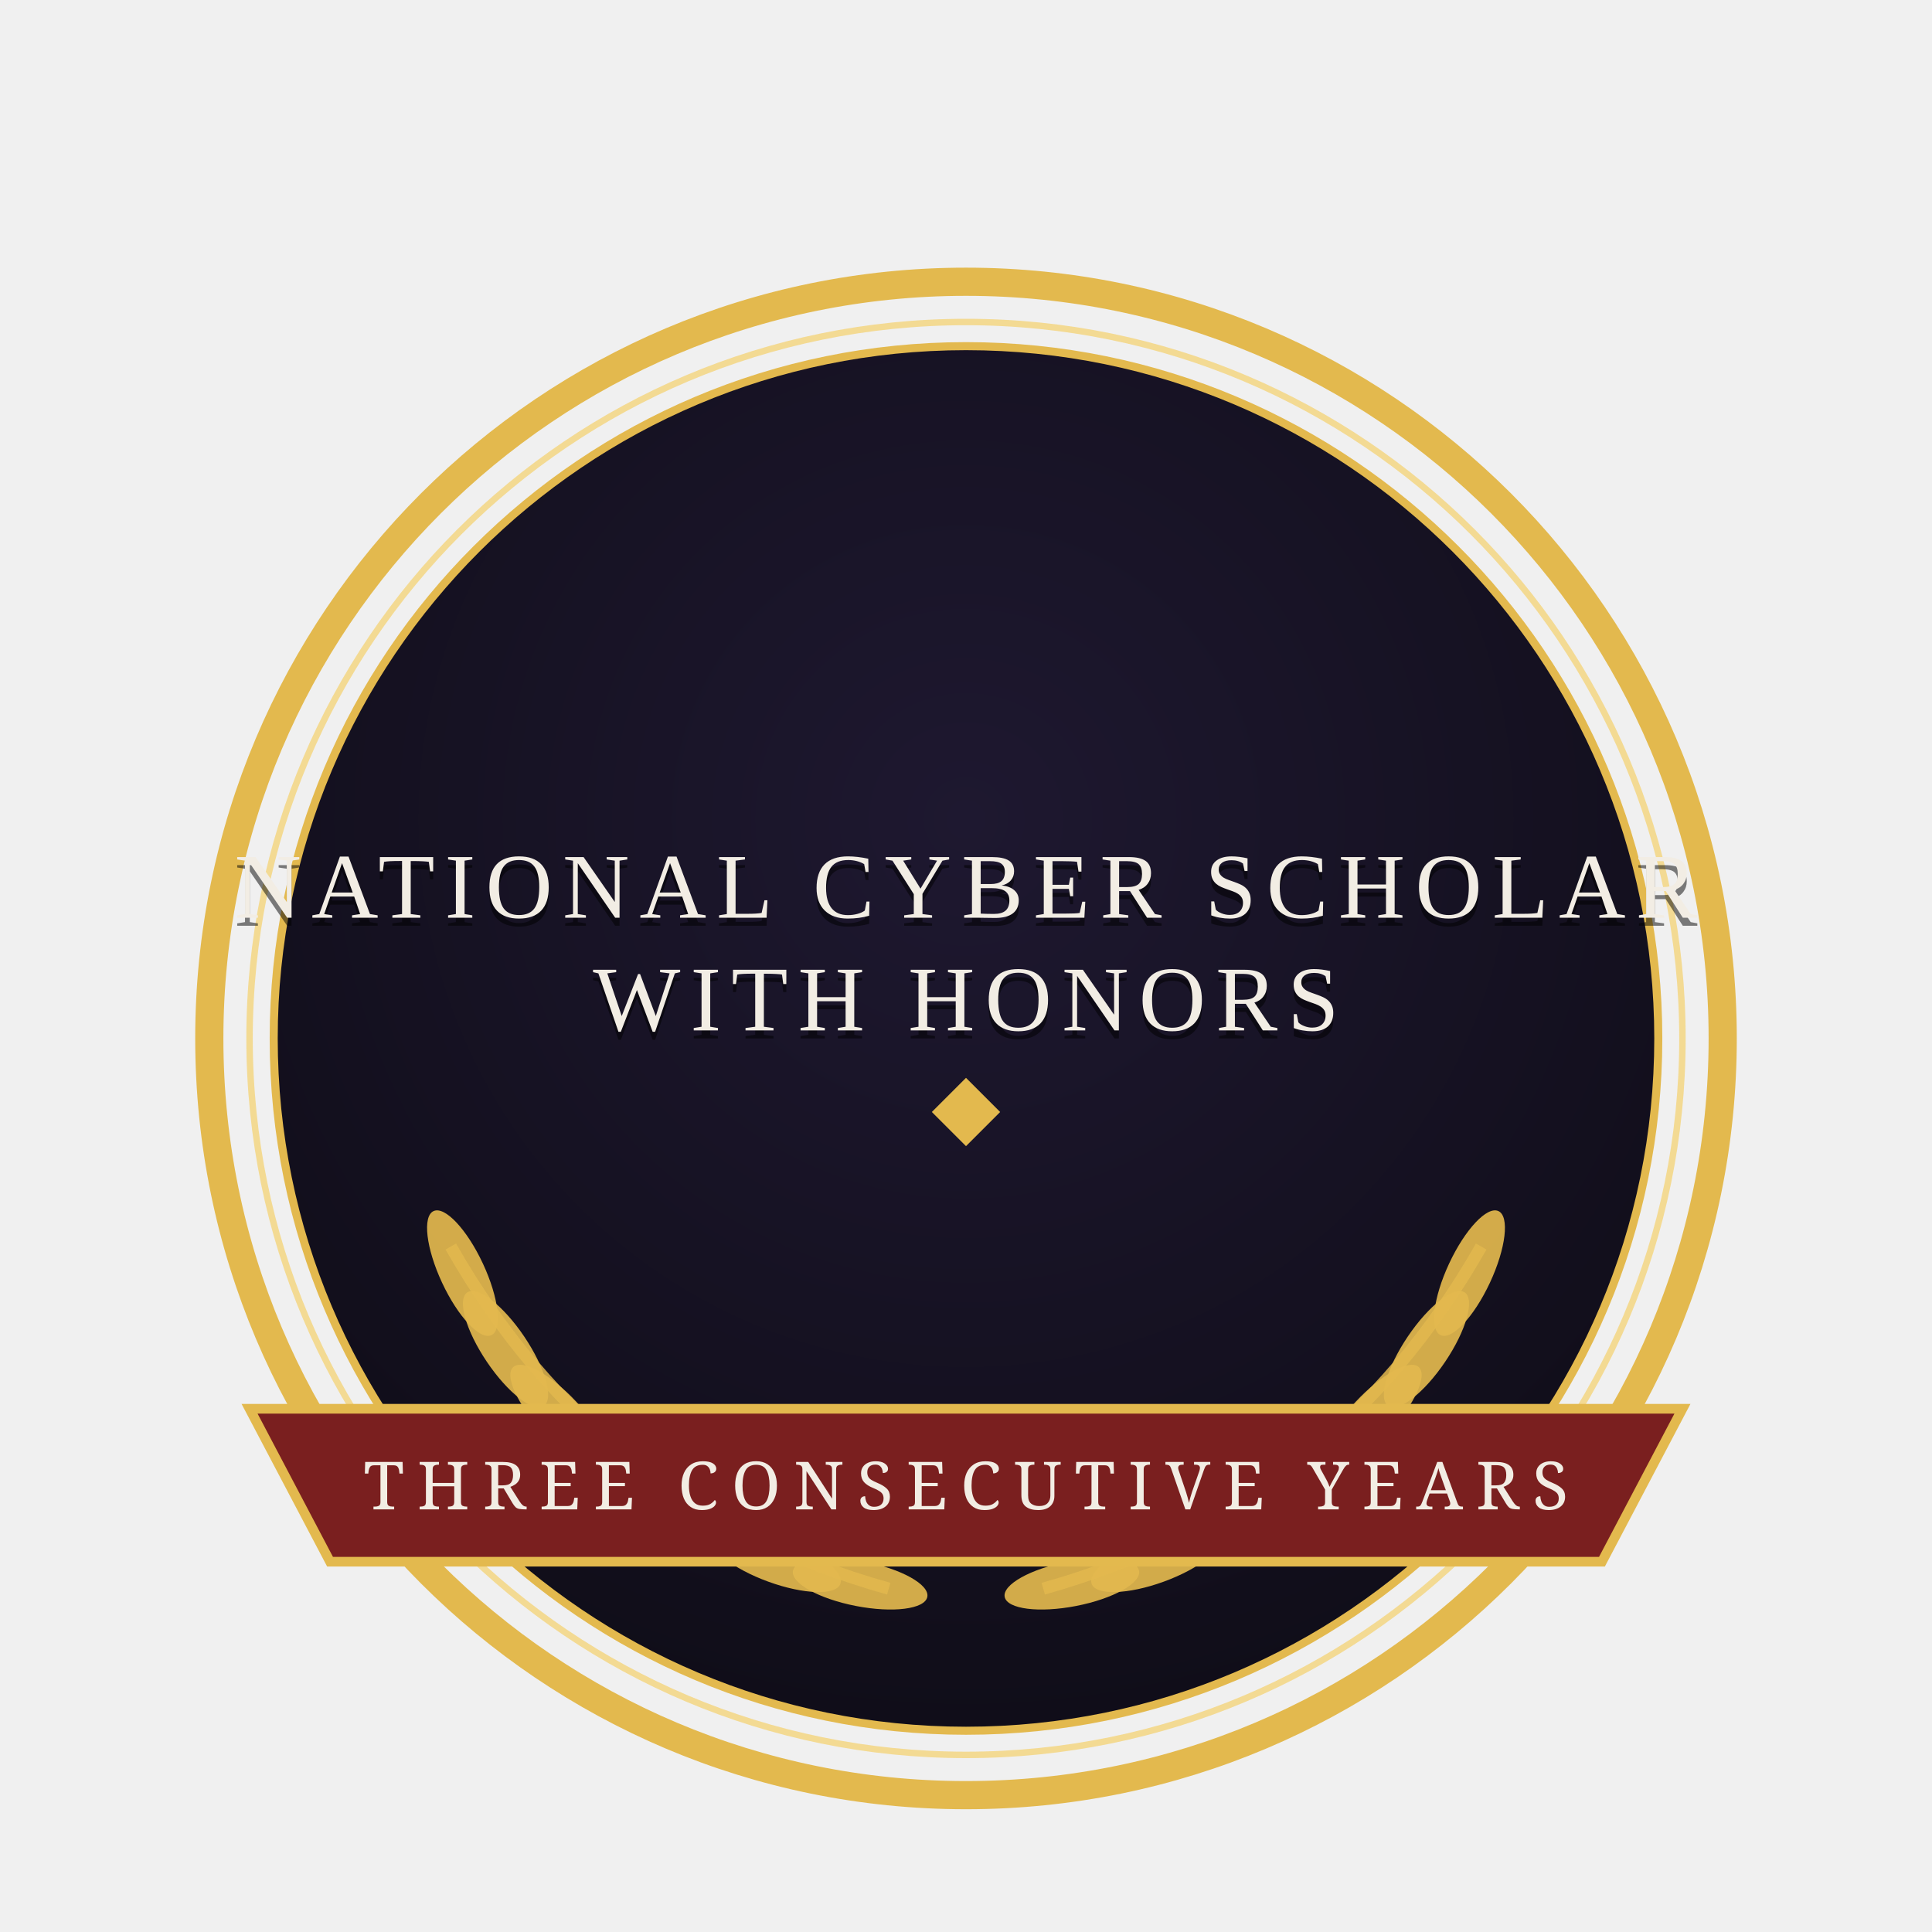
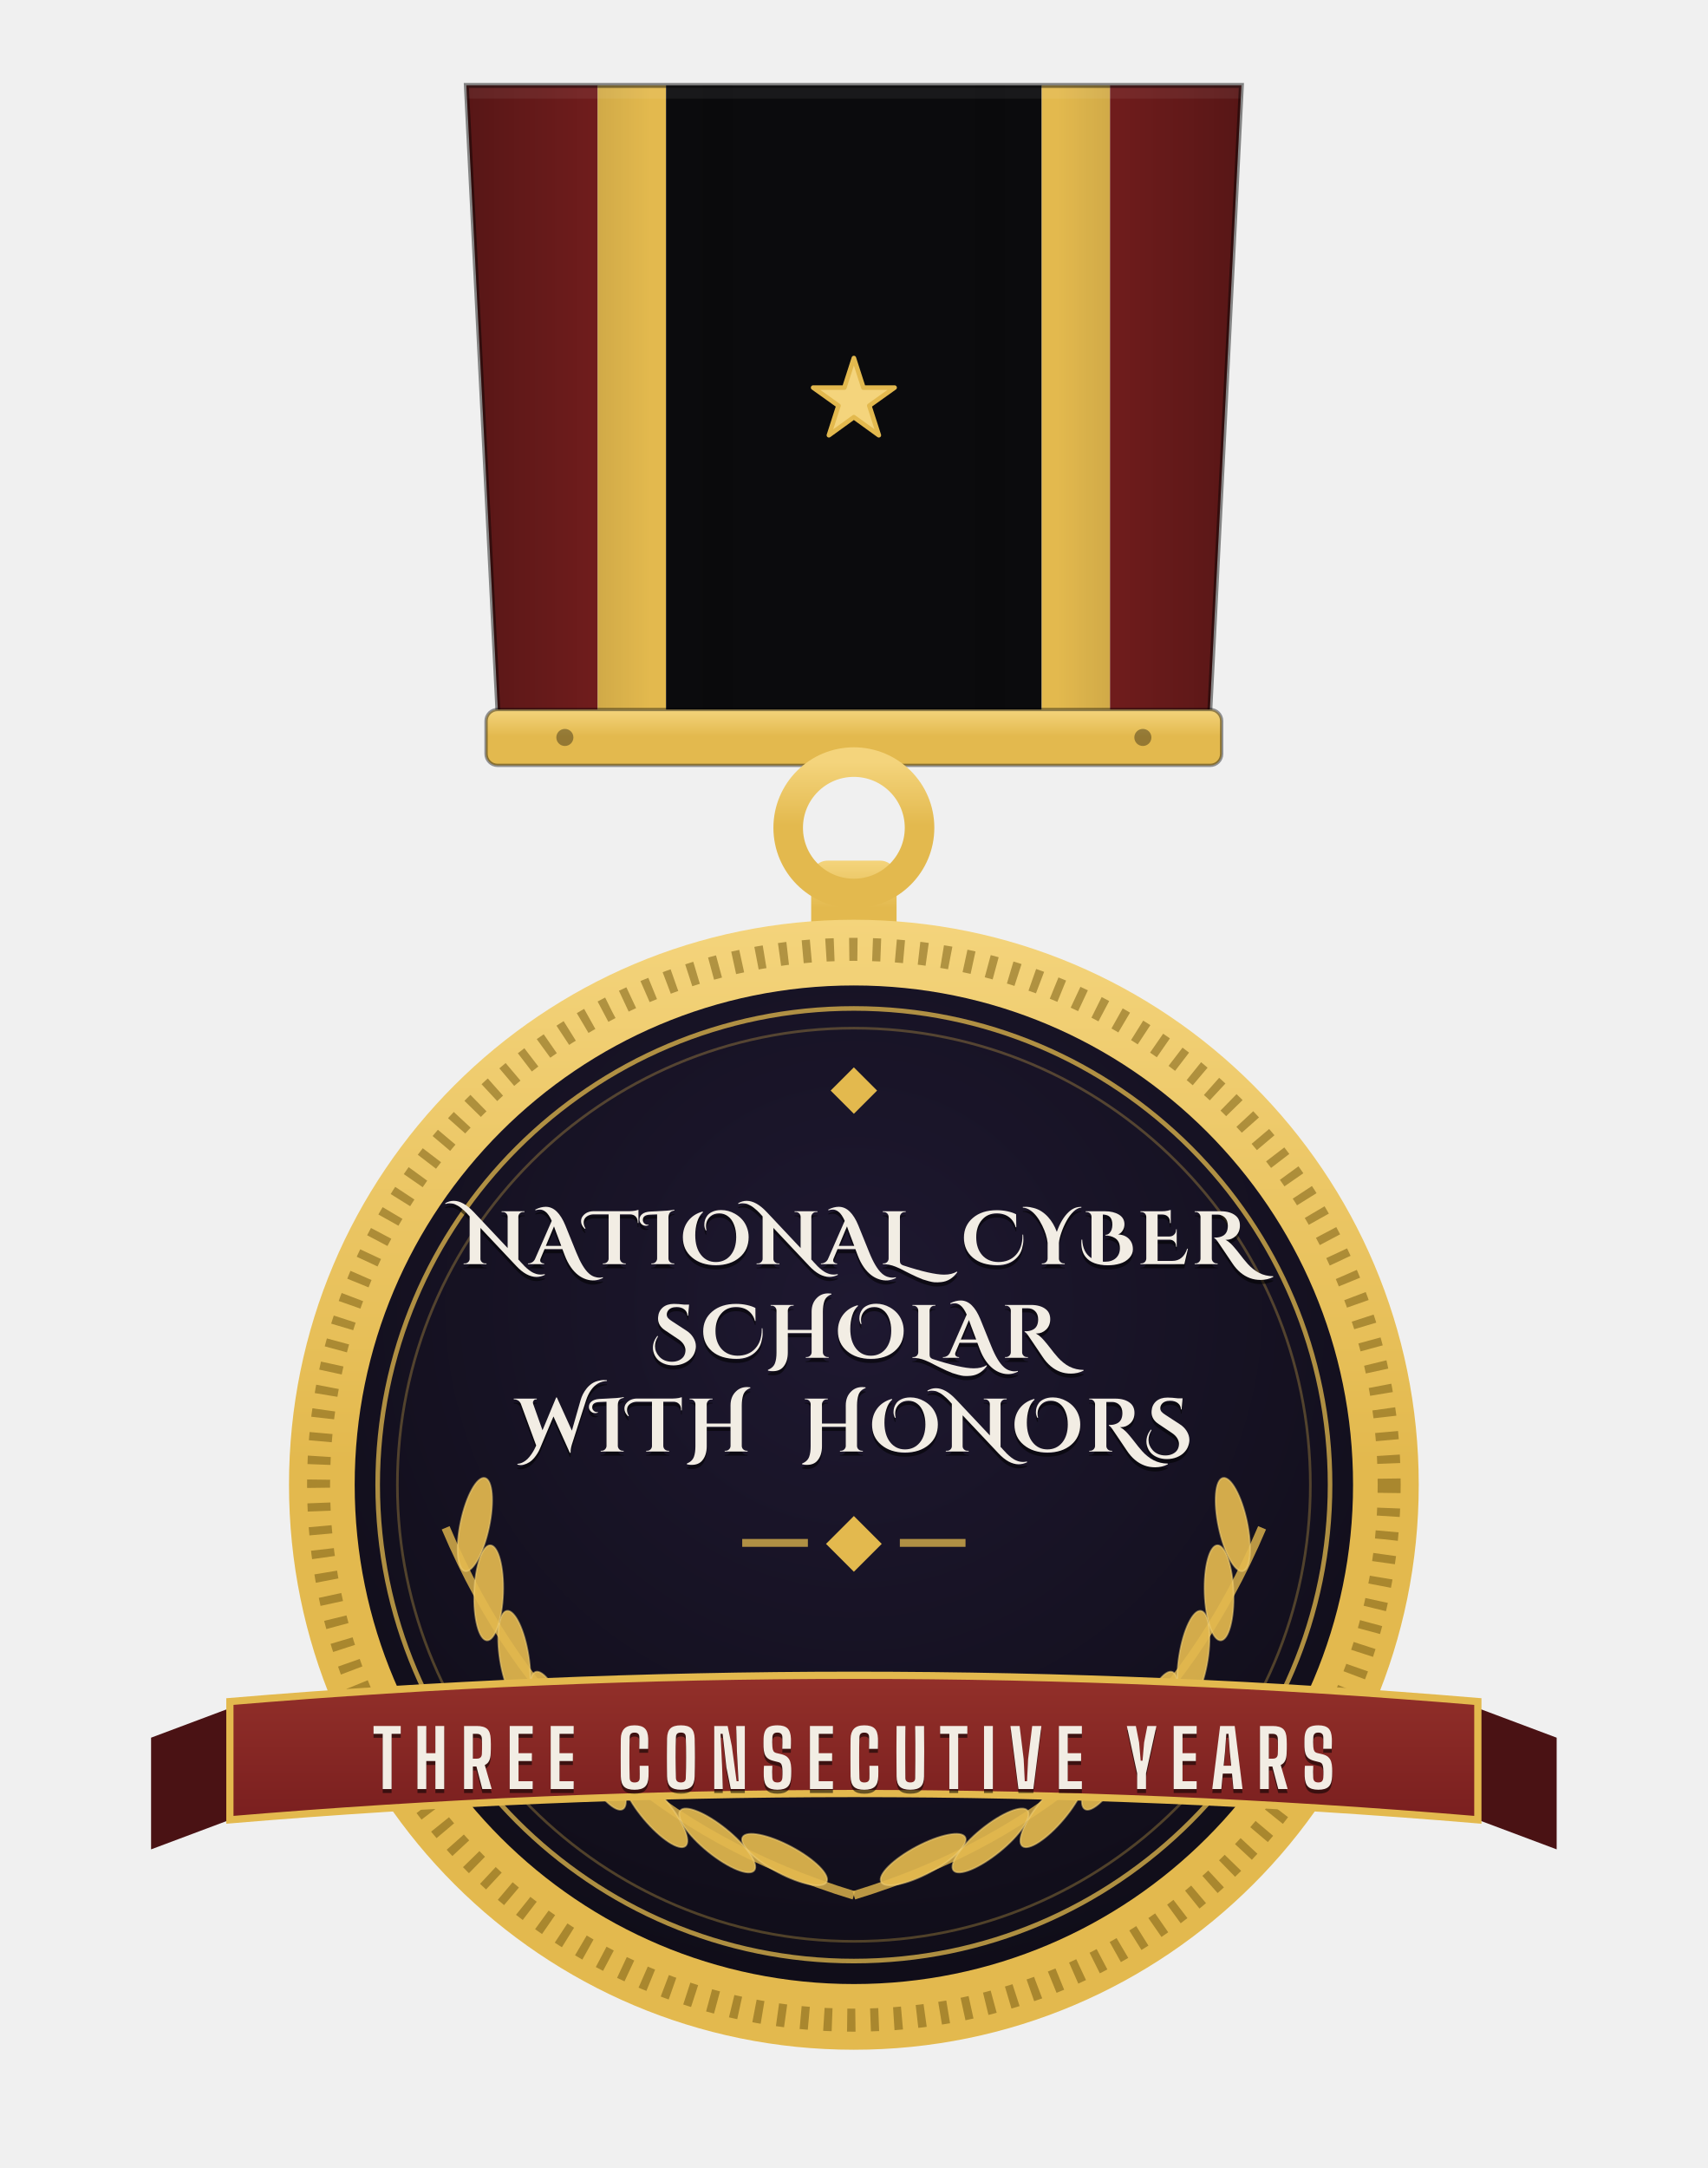
- <svg xmlns="http://www.w3.org/2000/svg" viewBox="0 0 480 480" role="img" aria-label="National Cyber Scholar with Honors">
+ <svg xmlns="http://www.w3.org/2000/svg" xmlns:xlink="http://www.w3.org/1999/xlink" width="520" height="660" viewBox="0 0 520 660" role="img" aria-label="National Cyber Scholar with Honors, Three Consecutive Years">
  <defs>
-     <radialGradient id="en" cx="50%" cy="34%" r="80%">
+     <radialGradient id="nightsalvo-cyber-scholar-en" cx="50%" cy="32%" r="82%">
      <stop offset="0%" stop-color="#1E1830" />
      <stop offset="100%" stop-color="#0D0B14" />
    </radialGradient>
+     <linearGradient id="nightsalvo-cyber-scholar-gold" x1="0" y1="0" x2="0" y2="1">
+       <stop offset="0%" stop-color="#F4D47C" />
+       <stop offset="48%" stop-color="#E3B94E" />
+       <stop offset="100%" stop-color="#E3B94E" />
+     </linearGradient>
+     <linearGradient id="nightsalvo-cyber-scholar-shade" x1="0" y1="0" x2="1" y2="0">
+       <stop offset="0%" stop-color="#000" stop-opacity="0.34" />
+       <stop offset="26%" stop-color="#000" stop-opacity="0" />
+       <stop offset="74%" stop-color="#000" stop-opacity="0" />
+       <stop offset="100%" stop-color="#000" stop-opacity="0.34" />
+     </linearGradient>
+     <linearGradient id="nightsalvo-cyber-scholar-band" x1="0" y1="0" x2="0" y2="1">
+       <stop offset="0%" stop-color="#93302A" />
+       <stop offset="100%" stop-color="#7A1F1F" />
+     </linearGradient>
+     <clipPath id="nightsalvo-cyber-scholar-drape">
+       <polygon points="142,26 378,26 368,224 152,224" />
+     </clipPath>
+     <path id="gn65" d="M966 -183Q857 -238 745 -201Q626 -163 540 -39Q494 27 461 114L429 199H193L140 73Q135 60 135 52Q135 44 138 34Q142 25 154 18Q165 10 179 10H187V0H-27V10H-18Q5 10 28 24Q50 37 65 64L288 573Q249 661 205 694Q168 722 134 722Q101 722 72 712L70 722Q142 759 208 759Q290 759 355 695Q419 632 468 513L613 155Q695 -48 781 -124Q816 -155 853 -167Q890 -179 916 -179Q941 -179 965 -173ZM210 242H414L344 427Q339 441 330 466Q321 490 318 500Z" />
+     <path id="gn66" d="M566 528Q566 481 542 444Q519 407 482 393Q598 387 651 302Q678 259 678 196Q678 133 630 81Q581 29 506 7Q431 -15 348 -15Q141 -15 52 95Q-5 165 -5 284Q-5 304 -3 324L7 325Q14 153 130 79V628Q129 665 97 682Q83 690 66 690H53V700H307Q418 700 492 656Q566 611 566 528ZM308 32Q401 32 454 81Q506 130 506 210Q506 260 488 294Q469 329 439 346Q384 379 314 379V388Q346 388 368 411Q406 451 406 520Q406 589 376 622Q345 655 280 657V33Q294 32 308 32Z" />
+     <path id="gn67" d="M808 391Q811 361 811 316Q811 270 793 204Q775 139 728 89Q632 -14 464 -14Q260 -14 142 86Q24 187 24 350Q24 512 144 613Q263 714 459 714Q534 714 602 699Q670 684 715 660L717 488H709Q692 552 652 595Q580 672 458 672Q336 672 262 585Q187 498 187 354Q187 211 264 121Q342 31 478 28Q625 28 712 122Q799 216 799 377Q799 384 799 391Z" />
+     <path id="gn69" d="M55 10Q81 10 100 28Q118 47 119 73V630Q116 665 86 682Q71 690 55 690H42V700H323Q367 700 400 707Q433 714 443 718V543H432V555Q433 600 406 628Q380 655 335 657H269V366H428Q465 367 489 392Q513 416 513 452V461H522V230H513V238Q513 275 489 299Q465 323 429 324H269V43H464Q537 43 586 85Q636 127 660 204H670L623 0H42V10Z" />
+     <path id="gn72" d="M523 10Q549 10 568 28Q587 46 588 72V327H273V70Q273 -50 212 -121Q164 -177 74 -177Q45 -177 11 -170L9 -160Q83 -129 104 -68Q123 -16 123 70V628Q122 654 104 672Q85 690 59 690H46V700H350V690H337Q301 690 283 660Q274 646 273 628V370H588V610Q588 727 661 796Q719 853 807 853Q827 853 849 850L851 840Q778 814 756 748Q738 694 737 610V73Q738 37 769 19Q784 10 802 10H814V0H511V10Z" />
+     <path id="gn73" d="M404 10H417V0H113V10H126Q152 10 170 28Q189 47 190 73V659L95 655Q1 651 1 585Q1 558 20 540Q38 521 71 521Q74 521 77 521V515Q57 508 43 508Q-2 508 -26 540Q-43 562 -43 590Q-43 634 -8 662Q26 691 98 696Q111 697 182 700Q344 706 417 720L419 710Q376 703 358 681Q341 659 340 616V73Q341 47 360 28Q378 10 404 10Z" />
+     <path id="gn76" d="M854 -139Q958 -139 1022 -98L1029 -106Q943 -225 815 -238Q788 -241 768 -241Q749 -241 724 -240Q698 -238 652 -226Q606 -214 571 -202Q536 -189 490 -168Q444 -148 414 -132Q384 -117 342 -96Q301 -74 270 -59Q239 -44 210 -33Q128 0 42 0V10H55Q81 10 100 28Q118 46 119 73V627Q118 654 100 672Q81 690 55 690H42V700H346L345 690H335Q297 690 278 659Q269 645 269 627V47Q269 14 282 2Q295 -11 311 -16Q687 -139 854 -139Z" />
+     <path id="gn78" d="M1104 -132 1108 -142Q1052 -169 995 -169Q864 -169 728 -24L254 479V70Q254 45 272 28Q290 10 315 10H334V0H31V10H49Q75 10 93 28Q111 45 111 71V632Q62 688 37 710Q12 733 -8 748Q-27 763 -45 773Q-87 797 -112 801Q-138 805 -160 805Q-183 805 -209 796L-213 806Q-158 838 -100 838Q26 838 167 688L614 213V629Q613 655 595 672Q577 690 552 690H534V700H837V690H818Q793 690 775 672Q757 655 756 630V61L772 45Q778 39 790 24Q803 10 813 0Q823 -11 838 -27Q854 -43 868 -55Q881 -67 900 -81Q918 -95 934 -104Q951 -114 972 -122Q993 -131 1012 -134Q1032 -138 1056 -138Q1079 -138 1104 -132Z" />
+     <path id="gn79" d="M332 447Q314 485 314 520Q314 554 323 584Q332 613 353 642Q374 670 412 689Q464 716 537 716Q633 716 719 667Q832 603 876 490Q901 428 901 357Q901 190 780 88Q660 -14 466 -14Q273 -14 152 88Q30 190 30 356Q30 480 100 572Q171 663 291 696L297 687Q246 644 220 561Q194 478 194 382Q194 220 269 124Q344 28 466 28Q587 28 662 118Q736 209 736 358Q736 448 708 520Q681 593 629 632Q577 672 513 672Q442 672 398 635Q336 582 336 500Q336 474 343 447Z" />
+     <path id="gn82" d="M1085 -170Q1007 -209 919 -209Q841 -209 777 -185Q639 -134 542 14Q517 50 449 152Q381 254 361 282Q326 337 305 342V352Q306 352 308 352Q309 352 311 352Q313 352 315 352Q317 352 320 352Q323 352 325 352Q376 352 419 375Q484 411 484 508Q484 579 444 618Q404 656 348 656H272V73Q272 47 291 28Q310 10 336 10H349V0H45V10H58Q83 10 102 28Q121 46 122 72V627Q121 653 102 672Q84 690 58 690H45V700H388Q517 700 588 641Q644 595 644 511Q644 427 590 374Q535 322 465 322Q459 322 452 323Q493 301 520 274Q548 247 568 223Q589 199 604 180Q618 162 642 132Q666 101 692 68Q718 35 750 0Q781 -34 820 -65Q858 -96 898 -116Q983 -159 1085 -160Z" />
+     <path id="gn83" d="M94 284Q54 220 54 153Q54 80 107 20Q136 -14 180 -33Q225 -52 278 -52Q331 -52 373 -32Q457 9 457 102Q457 137 434 176Q410 215 363 246L193 360Q94 422 94 520Q94 530 95 540Q101 617 156 666Q212 714 305 714Q362 714 443 704H505L492 557H483Q482 609 443 640Q404 672 340 672Q262 672 227 625Q210 601 210 573Q210 545 227 526Q244 506 281 483L468 361Q525 324 557 274Q595 215 595 153Q595 113 578 68Q562 24 524 -14Q487 -52 428 -76Q369 -100 298 -100Q226 -100 168 -75Q61 -30 32 82Q26 106 26 132Q26 216 85 291Z" />
+     <path id="gn84" d="M-25 467Q-74 514 -74 568Q-74 610 -47 641Q4 701 96 701H567Q611 702 644 708Q677 715 686 719V545H676V557Q676 602 649 630Q622 658 576 659H441V72Q443 36 474 18Q488 10 505 10H518V0H214V10H227Q253 10 272 28Q290 46 291 71V659H96Q55 659 24 644Q-39 614 -39 550Q-39 512 -15 472Z" />
+     <path id="gn87" d="M1080 934Q1126 946 1155 946Q1184 946 1201 944V934Q1070 927 991 814Q950 756 925 679L737 93Q720 38 720 -9Q720 -14 720 -18H710L493 464L315 41Q288 -25 236 -87Q180 -153 100 -174Q81 -180 60 -180Q39 -180 15 -173L16 -163Q53 -161 88 -143Q122 -125 148 -100Q174 -74 198 -40Q237 15 264 80L61 632Q48 661 24 676Q0 690 -25 690H-33V700H272V690H263Q242 690 232 676Q221 663 221 651Q221 639 225 628L348 281L529 716L538 715L737 276L852 679Q877 766 931 833Q994 912 1080 934Z" />
+     <path id="gn89" d="M-67 758Q-51 759 -16 759Q18 759 74 744Q131 730 179 699Q227 668 267 624Q341 542 383 427Q443 598 539 689Q612 758 700 758Q704 758 708 758V748Q658 747 604 696Q551 644 511 571Q471 498 444 419Q416 340 411 282V73Q411 48 430 29Q448 10 475 10H488V0H184V10H197Q223 10 242 28Q260 47 261 73V283Q249 391 189 512Q120 652 34 711Q-16 746 -67 748Z" />
+     <path id="gs65" d="M31 0 230 1600H600L799 0H569L532 393H298L261 0ZM319 592H511L476 944L443 1401H387L354 943Z" />
+     <path id="gs67" d="M432 -18Q246 -18 166 61Q87 140 83 321Q82 431 81 552Q80 674 80 800Q80 926 81 1048Q82 1170 83 1280Q86 1440 168 1528Q250 1617 431 1617Q611 1617 692 1538Q773 1460 778 1279Q779 1244 779 1196Q779 1149 778 1102Q777 1055 776 1020H552Q553 1063 554 1116Q555 1169 555 1222Q555 1275 554 1319Q553 1377 522 1404Q492 1432 431 1432Q370 1432 340 1404Q310 1377 308 1319Q304 1194 302 1063Q301 932 301 800Q301 667 302 536Q304 406 308 282Q310 223 340 195Q371 167 432 167Q497 167 529 195Q561 223 562 282Q563 326 563 381Q563 436 562 490Q562 545 561 590H785Q788 525 788 456Q788 386 786 321Q781 140 698 61Q616 -18 432 -18Z" />
+     <path id="gs69" d="M92 0V1600H675V1401H316V910H655V711H316V199H675V0Z" />
+     <path id="gs72" d="M92 0V1600H316V910H547V1600H771V0H547V711H316V0Z" />
+     <path id="gs73" d="M92 0V1600H316V0Z" />
+     <path id="gs78" d="M92 0V1600H432L538 1092L659 199H708L667 968L650 1600H868V0H512L401 547L305 1402H252L290 607L309 0Z" />
+     <path id="gs79" d="M435 -17Q251 -17 170 61Q88 139 84 320Q82 439 81 559Q80 679 80 800Q80 922 81 1042Q82 1162 84 1281Q88 1461 170 1539Q251 1617 435 1617Q619 1617 699 1539Q779 1461 784 1281Q787 1161 789 1040Q791 920 791 800Q791 679 789 559Q787 439 784 320Q779 139 699 61Q619 -17 435 -17ZM435 168Q498 168 528 196Q558 223 559 281Q564 403 566 535Q568 667 568 802Q568 938 566 1069Q564 1200 559 1320Q558 1378 528 1406Q497 1433 435 1433Q373 1433 342 1406Q311 1378 309 1320Q305 1200 302 1069Q300 938 300 802Q301 667 303 535Q305 403 309 281Q311 223 342 196Q373 168 435 168Z" />
+     <path id="gs82" d="M92 0V1600H413Q597 1600 680 1524Q762 1447 768 1269Q771 1198 772 1139Q772 1080 772 1024Q771 967 768 903Q764 788 728 716Q693 645 618 610L794 0H556L406 572H316V0ZM316 771H412Q478 771 510 802Q541 832 544 891Q547 954 548 1020Q549 1086 548 1152Q547 1218 544 1281Q541 1341 510 1371Q478 1401 413 1401H316Z" />
+     <path id="gs83" d="M416 -17Q233 -17 154 62Q76 140 69 322Q68 368 68 412Q67 456 69 500Q71 545 74 590H286Q282 510 282 432Q281 353 286 283Q290 225 321 196Q352 168 416 168Q478 168 506 196Q534 225 540 283Q543 327 544 365Q545 403 544 442Q543 482 540 529Q536 586 516 628Q495 669 443 682L306 717Q214 741 162 786Q111 831 88 900Q66 970 63 1067Q62 1120 62 1174Q63 1227 64 1280Q68 1401 104 1475Q139 1549 214 1583Q290 1617 416 1617Q592 1617 672 1539Q751 1461 758 1279Q760 1231 759 1160Q758 1090 755 1021H539Q542 1095 543 1170Q544 1245 541 1319Q539 1376 507 1404Q475 1433 415 1433Q351 1433 322 1404Q293 1376 288 1319Q283 1256 283 1193Q283 1130 288 1067Q292 1004 313 966Q334 928 389 914L512 885Q608 862 662 815Q716 768 739 697Q762 626 765 529Q767 489 767 456Q767 423 766 391Q765 359 764 322Q757 140 678 62Q599 -17 416 -17Z" />
+     <path id="gs84" d="M244 0V1401H11V1600H701V1401H469V0Z" />
+     <path id="gs85" d="M427 -17Q241 -17 160 61Q80 139 78 320Q74 639 74 960Q74 1282 78 1600H302Q299 1388 298 1164Q297 940 298 716Q299 493 301 281Q301 224 333 196Q365 168 427 168Q489 168 520 196Q550 224 550 281Q552 493 554 716Q555 940 554 1164Q554 1388 550 1600H775Q779 1282 779 960Q779 639 775 320Q772 139 692 61Q612 -17 427 -17Z" />
+     <path id="gs86" d="M237 0 34 1600H266L370 758L398 199H454L482 758L586 1600H819L615 0Z" />
+     <path id="gs89" d="M289 0V398V400L27 1600H256L338 1183L379 719H425L466 1183L548 1600H778L514 399V397V0Z" />
  </defs>
-   <circle cx="240" cy="258" r="188" fill="none" stroke="#E3B94E" stroke-width="7" />
-   <circle cx="240" cy="258" r="178" fill="none" stroke="#F4D47C" stroke-width="1.6" opacity="0.8" />
-   <circle cx="240" cy="258" r="172" fill="url(#en)" stroke="#E3B94E" stroke-width="2" />
-   <ellipse cx="114.9" cy="316.3" rx="17" ry="5.6" fill="#E3B94E" opacity="0.92" transform="rotate(425 114.9 316.3)" />
-   <ellipse cx="125.6" cy="335.2" rx="17" ry="5.6" fill="#E3B94E" opacity="0.92" transform="rotate(416 125.6 335.2)" />
-   <ellipse cx="139.1" cy="352.1" rx="17" ry="5.6" fill="#E3B94E" opacity="0.92" transform="rotate(407 139.1 352.1)" />
-   <ellipse cx="155.0" cy="366.7" rx="17" ry="5.6" fill="#E3B94E" opacity="0.92" transform="rotate(398 155.0 366.7)" />
-   <ellipse cx="173.1" cy="378.7" rx="17" ry="5.6" fill="#E3B94E" opacity="0.92" transform="rotate(389 173.1 378.7)" />
-   <ellipse cx="192.8" cy="387.7" rx="17" ry="5.6" fill="#E3B94E" opacity="0.92" transform="rotate(380 192.8 387.7)" />
-   <ellipse cx="213.7" cy="393.5" rx="17" ry="5.6" fill="#E3B94E" opacity="0.92" transform="rotate(371 213.7 393.5)" />
-   <path d="M 112.0 309.7 Q 148.9 374.6 220.8 394.7" stroke="#E3B94E" stroke-width="3" fill="none" opacity="0.85" />
-   <ellipse cx="365.1" cy="316.3" rx="17" ry="5.6" fill="#E3B94E" opacity="0.92" transform="rotate(115 365.1 316.3)" />
-   <ellipse cx="354.4" cy="335.2" rx="17" ry="5.6" fill="#E3B94E" opacity="0.92" transform="rotate(124 354.4 335.2)" />
-   <ellipse cx="340.9" cy="352.1" rx="17" ry="5.6" fill="#E3B94E" opacity="0.92" transform="rotate(133 340.9 352.1)" />
-   <ellipse cx="325.0" cy="366.7" rx="17" ry="5.6" fill="#E3B94E" opacity="0.92" transform="rotate(142 325.0 366.7)" />
-   <ellipse cx="306.9" cy="378.7" rx="17" ry="5.6" fill="#E3B94E" opacity="0.92" transform="rotate(151 306.9 378.7)" />
-   <ellipse cx="287.2" cy="387.7" rx="17" ry="5.6" fill="#E3B94E" opacity="0.92" transform="rotate(160 287.2 387.7)" />
-   <ellipse cx="266.3" cy="393.5" rx="17" ry="5.6" fill="#E3B94E" opacity="0.92" transform="rotate(169 266.3 393.5)" />
-   <path d="M 368.0 309.7 Q 331.1 374.6 259.2 394.7" stroke="#E3B94E" stroke-width="3" fill="none" opacity="0.85" />
-   <text x="240" y="230" text-anchor="middle" font-family="Georgia, 'Times New Roman', serif" font-size="23" letter-spacing="2.5" fill="#000000" opacity="0.5">NATIONAL CYBER SCHOLAR</text>
-   <text x="240" y="228" text-anchor="middle" font-family="Georgia, 'Times New Roman', serif" font-size="23" letter-spacing="2.5" fill="#F2EDE4" opacity="1">NATIONAL CYBER SCHOLAR</text>
-   <text x="240" y="258" text-anchor="middle" font-family="Georgia, 'Times New Roman', serif" font-size="23" letter-spacing="2.5" fill="#000000" opacity="0.5">WITH HONORS</text>
-   <text x="240" y="256" text-anchor="middle" font-family="Georgia, 'Times New Roman', serif" font-size="23" letter-spacing="2.5" fill="#F2EDE4" opacity="1">WITH HONORS</text>
-   <rect x="234" y="270.273" width="12" height="12" fill="#E3B94E" transform="rotate(45 240 276.2727)" />
-   <polygon points="62,350 418,350 398,388 82,388" fill="#7A1F1F" stroke="#E3B94E" stroke-width="2.4" />
-   <text x="240" y="375" text-anchor="middle" font-family="Georgia, serif" font-size="16.5" letter-spacing="3.2" fill="#F2EDE4">THREE CONSECUTIVE YEARS</text>
+   <g clip-path="url(#nightsalvo-cyber-scholar-drape)">
+     <rect x="130.0" y="20" width="52.0" height="212" fill="#7A1F1F" />
+     <rect x="182.0" y="20" width="20.8" height="212" fill="#E3B94E" />
+     <rect x="202.8" y="20" width="114.4" height="212" fill="#0B0B0D" />
+     <rect x="317.2" y="20" width="20.8" height="212" fill="#E3B94E" />
+     <rect x="338.0" y="20" width="52.0" height="212" fill="#7A1F1F" />
+     <rect x="130" y="20" width="260" height="212" fill="url(#nightsalvo-cyber-scholar-shade)" />
+     <rect x="214" y="20" width="9" height="212" fill="#000" opacity="0.10" />
+     <rect x="297" y="20" width="9" height="212" fill="#000" opacity="0.10" />
+     <rect x="130" y="20" width="260" height="10" fill="#FFF" opacity="0.06" />
+   </g>
+   <polygon points="142,26 378,26 368,224 152,224" fill="none" stroke="#000" stroke-opacity="0.45" stroke-width="1.5" />
+   <polygon points="260.0,109.0 262.9,118.0 272.4,118.0 264.7,123.5 267.6,132.5 260.0,127.0 252.4,132.5 255.3,123.5 247.6,118.0 257.1,118.0" fill="#F4D47C" stroke="#E3B94E" stroke-width="1.4" stroke-linejoin="round" />
+   <rect x="148" y="216" width="224" height="17" rx="3.5" fill="url(#nightsalvo-cyber-scholar-gold)" stroke="#00000066" stroke-width="1" />
+   <circle cx="172" cy="224.5" r="2.6" fill="#000" opacity="0.35" />
+   <circle cx="348" cy="224.5" r="2.6" fill="#000" opacity="0.35" />
+   <rect x="247" y="262" width="26" height="30" rx="5" fill="url(#nightsalvo-cyber-scholar-gold)" />
+   <circle cx="260.0" cy="252" r="20" fill="none" stroke="url(#nightsalvo-cyber-scholar-gold)" stroke-width="9" />
+   <circle cx="260.0" cy="452.0" r="172.0" fill="url(#nightsalvo-cyber-scholar-gold)" />
+   <circle cx="260.0" cy="452.0" r="163.0" fill="none" stroke="#7A5E14" stroke-width="7" stroke-dasharray="2.5 4.6" opacity="0.55" />
+   <circle cx="260.0" cy="452.0" r="152.0" fill="url(#nightsalvo-cyber-scholar-en)" />
+   <circle cx="260.0" cy="452.0" r="145.0" fill="none" stroke="#E3B94E" stroke-width="1.4" opacity="0.75" />
+   <circle cx="260.0" cy="452.0" r="139.0" fill="none" stroke="#E3B94E" stroke-width="0.8" opacity="0.3" />
+   <path d="M 260.0 577.0 Q 171.7 550.1 135.7 465.1" stroke="#E3B94E" stroke-width="2.6" fill="none" opacity="0.8" />
+   <ellipse cx="238.9" cy="566.1" rx="14.5" ry="4.4" transform="rotate(208 238.9 566.1)" fill="#E3B94E" opacity="0.92" />
+   <ellipse cx="238.9" cy="566.1" rx="14.5" ry="4.4" transform="rotate(208 238.9 566.1)" fill="none" stroke="#F4D47C" stroke-width="0.5" opacity="0.5" />
+   <ellipse cx="218.4" cy="560.3" rx="14.5" ry="4.4" transform="rotate(219 218.4 560.3)" fill="#E3B94E" opacity="0.92" />
+   <ellipse cx="218.4" cy="560.3" rx="14.5" ry="4.4" transform="rotate(219 218.4 560.3)" fill="none" stroke="#F4D47C" stroke-width="0.5" opacity="0.5" />
+   <ellipse cx="199.4" cy="550.9" rx="14.5" ry="4.4" transform="rotate(230 199.4 550.9)" fill="#E3B94E" opacity="0.92" />
+   <ellipse cx="199.4" cy="550.9" rx="14.5" ry="4.4" transform="rotate(230 199.4 550.9)" fill="none" stroke="#F4D47C" stroke-width="0.5" opacity="0.5" />
+   <ellipse cx="182.4" cy="538.2" rx="14.5" ry="4.4" transform="rotate(240 182.4 538.2)" fill="#E3B94E" opacity="0.92" />
+   <ellipse cx="182.4" cy="538.2" rx="14.5" ry="4.4" transform="rotate(240 182.4 538.2)" fill="none" stroke="#F4D47C" stroke-width="0.5" opacity="0.5" />
+   <ellipse cx="168.0" cy="522.6" rx="14.5" ry="4.4" transform="rotate(250 168.0 522.6)" fill="#E3B94E" opacity="0.92" />
+   <ellipse cx="168.0" cy="522.6" rx="14.5" ry="4.4" transform="rotate(250 168.0 522.6)" fill="none" stroke="#F4D47C" stroke-width="0.5" opacity="0.5" />
+   <ellipse cx="156.6" cy="504.7" rx="14.5" ry="4.4" transform="rotate(261 156.6 504.7)" fill="#E3B94E" opacity="0.92" />
+   <ellipse cx="156.6" cy="504.7" rx="14.5" ry="4.4" transform="rotate(261 156.6 504.7)" fill="none" stroke="#F4D47C" stroke-width="0.5" opacity="0.5" />
+   <ellipse cx="148.8" cy="484.9" rx="14.5" ry="4.4" transform="rotate(272 148.8 484.9)" fill="#E3B94E" opacity="0.92" />
+   <ellipse cx="148.8" cy="484.9" rx="14.5" ry="4.4" transform="rotate(272 148.8 484.9)" fill="none" stroke="#F4D47C" stroke-width="0.5" opacity="0.5" />
+   <ellipse cx="144.6" cy="464.1" rx="14.5" ry="4.4" transform="rotate(282 144.6 464.1)" fill="#E3B94E" opacity="0.92" />
+   <ellipse cx="144.6" cy="464.1" rx="14.5" ry="4.4" transform="rotate(282 144.6 464.1)" fill="none" stroke="#F4D47C" stroke-width="0.5" opacity="0.5" />
+   <path d="M 260.0 577.0 Q 348.3 550.1 384.3 465.1" stroke="#E3B94E" stroke-width="2.6" fill="none" opacity="0.8" />
+   <ellipse cx="281.1" cy="566.1" rx="14.5" ry="4.4" transform="rotate(152 281.1 566.1)" fill="#E3B94E" opacity="0.92" />
+   <ellipse cx="281.1" cy="566.1" rx="14.5" ry="4.4" transform="rotate(152 281.1 566.1)" fill="none" stroke="#F4D47C" stroke-width="0.5" opacity="0.5" />
+   <ellipse cx="301.6" cy="560.3" rx="14.5" ry="4.4" transform="rotate(141 301.6 560.3)" fill="#E3B94E" opacity="0.92" />
+   <ellipse cx="301.6" cy="560.3" rx="14.5" ry="4.4" transform="rotate(141 301.6 560.3)" fill="none" stroke="#F4D47C" stroke-width="0.5" opacity="0.5" />
+   <ellipse cx="320.6" cy="550.9" rx="14.5" ry="4.4" transform="rotate(130 320.6 550.9)" fill="#E3B94E" opacity="0.92" />
+   <ellipse cx="320.6" cy="550.9" rx="14.5" ry="4.4" transform="rotate(130 320.6 550.9)" fill="none" stroke="#F4D47C" stroke-width="0.5" opacity="0.5" />
+   <ellipse cx="337.6" cy="538.2" rx="14.5" ry="4.4" transform="rotate(120 337.6 538.2)" fill="#E3B94E" opacity="0.92" />
+   <ellipse cx="337.6" cy="538.2" rx="14.5" ry="4.4" transform="rotate(120 337.6 538.2)" fill="none" stroke="#F4D47C" stroke-width="0.5" opacity="0.5" />
+   <ellipse cx="352.0" cy="522.6" rx="14.5" ry="4.4" transform="rotate(110 352.0 522.6)" fill="#E3B94E" opacity="0.92" />
+   <ellipse cx="352.0" cy="522.6" rx="14.5" ry="4.4" transform="rotate(110 352.0 522.6)" fill="none" stroke="#F4D47C" stroke-width="0.5" opacity="0.5" />
+   <ellipse cx="363.4" cy="504.7" rx="14.5" ry="4.4" transform="rotate(99 363.4 504.7)" fill="#E3B94E" opacity="0.92" />
+   <ellipse cx="363.4" cy="504.7" rx="14.5" ry="4.4" transform="rotate(99 363.4 504.7)" fill="none" stroke="#F4D47C" stroke-width="0.5" opacity="0.5" />
+   <ellipse cx="371.2" cy="484.9" rx="14.5" ry="4.4" transform="rotate(88 371.2 484.9)" fill="#E3B94E" opacity="0.92" />
+   <ellipse cx="371.2" cy="484.9" rx="14.5" ry="4.4" transform="rotate(88 371.2 484.9)" fill="none" stroke="#F4D47C" stroke-width="0.5" opacity="0.5" />
+   <ellipse cx="375.4" cy="464.1" rx="14.5" ry="4.4" transform="rotate(78 375.4 464.1)" fill="#E3B94E" opacity="0.92" />
+   <ellipse cx="375.4" cy="464.1" rx="14.5" ry="4.4" transform="rotate(78 375.4 464.1)" fill="none" stroke="#F4D47C" stroke-width="0.5" opacity="0.5" />
+   <rect x="255.0" y="327.0" width="10" height="10" fill="#E3B94E" transform="rotate(45 260.0 332.0)" />
+   <use href="#gn78" xlink:href="#gn78" transform="translate(140.45 386.11) scale(0.023 -0.023)" fill="#000000" opacity="0.55" />
+   <use href="#gn65" xlink:href="#gn65" transform="translate(161.38 386.11) scale(0.023 -0.023)" fill="#000000" opacity="0.55" />
+   <use href="#gn84" xlink:href="#gn84" transform="translate(178.63 386.11) scale(0.023 -0.023)" fill="#000000" opacity="0.55" />
+   <use href="#gn73" xlink:href="#gn73" transform="translate(195.72 386.11) scale(0.023 -0.023)" fill="#000000" opacity="0.55" />
+   <use href="#gn79" xlink:href="#gn79" transform="translate(207.24 386.11) scale(0.023 -0.023)" fill="#000000" opacity="0.55" />
+   <use href="#gn78" xlink:href="#gn78" transform="translate(229.66 386.11) scale(0.023 -0.023)" fill="#000000" opacity="0.55" />
+   <use href="#gn65" xlink:href="#gn65" transform="translate(250.59 386.11) scale(0.023 -0.023)" fill="#000000" opacity="0.55" />
+   <use href="#gn76" xlink:href="#gn76" transform="translate(267.84 386.11) scale(0.023 -0.023)" fill="#000000" opacity="0.55" />
+   <use href="#gn67" xlink:href="#gn67" transform="translate(292.96 386.11) scale(0.023 -0.023)" fill="#000000" opacity="0.55" />
+   <use href="#gn89" xlink:href="#gn89" transform="translate(312.99 386.11) scale(0.023 -0.023)" fill="#000000" opacity="0.55" />
+   <use href="#gn66" xlink:href="#gn66" transform="translate(329.37 386.11) scale(0.023 -0.023)" fill="#000000" opacity="0.55" />
+   <use href="#gn69" xlink:href="#gn69" transform="translate(346.30 386.11) scale(0.023 -0.023)" fill="#000000" opacity="0.55" />
+   <use href="#gn82" xlink:href="#gn82" transform="translate(362.74 386.11) scale(0.023 -0.023)" fill="#000000" opacity="0.55" />
+   <use href="#gn78" xlink:href="#gn78" transform="translate(140.45 384.84) scale(0.023 -0.023)" fill="#F2EDE4" opacity="1.0" />
+   <use href="#gn65" xlink:href="#gn65" transform="translate(161.38 384.84) scale(0.023 -0.023)" fill="#F2EDE4" opacity="1.0" />
+   <use href="#gn84" xlink:href="#gn84" transform="translate(178.63 384.84) scale(0.023 -0.023)" fill="#F2EDE4" opacity="1.0" />
+   <use href="#gn73" xlink:href="#gn73" transform="translate(195.72 384.84) scale(0.023 -0.023)" fill="#F2EDE4" opacity="1.0" />
+   <use href="#gn79" xlink:href="#gn79" transform="translate(207.24 384.84) scale(0.023 -0.023)" fill="#F2EDE4" opacity="1.0" />
+   <use href="#gn78" xlink:href="#gn78" transform="translate(229.66 384.84) scale(0.023 -0.023)" fill="#F2EDE4" opacity="1.0" />
+   <use href="#gn65" xlink:href="#gn65" transform="translate(250.59 384.84) scale(0.023 -0.023)" fill="#F2EDE4" opacity="1.0" />
+   <use href="#gn76" xlink:href="#gn76" transform="translate(267.84 384.84) scale(0.023 -0.023)" fill="#F2EDE4" opacity="1.0" />
+   <use href="#gn67" xlink:href="#gn67" transform="translate(292.96 384.84) scale(0.023 -0.023)" fill="#F2EDE4" opacity="1.0" />
+   <use href="#gn89" xlink:href="#gn89" transform="translate(312.99 384.84) scale(0.023 -0.023)" fill="#F2EDE4" opacity="1.0" />
+   <use href="#gn66" xlink:href="#gn66" transform="translate(329.37 384.84) scale(0.023 -0.023)" fill="#F2EDE4" opacity="1.0" />
+   <use href="#gn69" xlink:href="#gn69" transform="translate(346.30 384.84) scale(0.023 -0.023)" fill="#F2EDE4" opacity="1.0" />
+   <use href="#gn82" xlink:href="#gn82" transform="translate(362.74 384.84) scale(0.023 -0.023)" fill="#F2EDE4" opacity="1.0" />
+   <use href="#gn83" xlink:href="#gn83" transform="translate(198.21 414.62) scale(0.023 -0.023)" fill="#000000" opacity="0.55" />
+   <use href="#gn67" xlink:href="#gn67" transform="translate(213.57 414.62) scale(0.023 -0.023)" fill="#000000" opacity="0.55" />
+   <use href="#gn72" xlink:href="#gn72" transform="translate(233.61 414.62) scale(0.023 -0.023)" fill="#000000" opacity="0.55" />
+   <use href="#gn79" xlink:href="#gn79" transform="translate(254.45 414.62) scale(0.023 -0.023)" fill="#000000" opacity="0.55" />
+   <use href="#gn76" xlink:href="#gn76" transform="translate(276.87 414.62) scale(0.023 -0.023)" fill="#000000" opacity="0.55" />
+   <use href="#gn65" xlink:href="#gn65" transform="translate(287.73 414.62) scale(0.023 -0.023)" fill="#000000" opacity="0.55" />
+   <use href="#gn82" xlink:href="#gn82" transform="translate(304.98 414.62) scale(0.023 -0.023)" fill="#000000" opacity="0.55" />
+   <use href="#gn83" xlink:href="#gn83" transform="translate(198.21 413.36) scale(0.023 -0.023)" fill="#F2EDE4" opacity="1.0" />
+   <use href="#gn67" xlink:href="#gn67" transform="translate(213.57 413.36) scale(0.023 -0.023)" fill="#F2EDE4" opacity="1.0" />
+   <use href="#gn72" xlink:href="#gn72" transform="translate(233.61 413.36) scale(0.023 -0.023)" fill="#F2EDE4" opacity="1.0" />
+   <use href="#gn79" xlink:href="#gn79" transform="translate(254.45 413.36) scale(0.023 -0.023)" fill="#F2EDE4" opacity="1.0" />
+   <use href="#gn76" xlink:href="#gn76" transform="translate(276.87 413.36) scale(0.023 -0.023)" fill="#F2EDE4" opacity="1.0" />
+   <use href="#gn65" xlink:href="#gn65" transform="translate(287.73 413.36) scale(0.023 -0.023)" fill="#F2EDE4" opacity="1.0" />
+   <use href="#gn82" xlink:href="#gn82" transform="translate(304.98 413.36) scale(0.023 -0.023)" fill="#F2EDE4" opacity="1.0" />
+   <use href="#gn87" xlink:href="#gn87" transform="translate(157.19 443.14) scale(0.023 -0.023)" fill="#000000" opacity="0.55" />
+   <use href="#gn73" xlink:href="#gn73" transform="translate(180.31 443.14) scale(0.023 -0.023)" fill="#000000" opacity="0.55" />
+   <use href="#gn84" xlink:href="#gn84" transform="translate(191.83 443.14) scale(0.023 -0.023)" fill="#000000" opacity="0.55" />
+   <use href="#gn72" xlink:href="#gn72" transform="translate(208.92 443.14) scale(0.023 -0.023)" fill="#000000" opacity="0.55" />
+   <use href="#gn72" xlink:href="#gn72" transform="translate(244.01 443.14) scale(0.023 -0.023)" fill="#000000" opacity="0.55" />
+   <use href="#gn79" xlink:href="#gn79" transform="translate(264.85 443.14) scale(0.023 -0.023)" fill="#000000" opacity="0.55" />
+   <use href="#gn78" xlink:href="#gn78" transform="translate(287.28 443.14) scale(0.023 -0.023)" fill="#000000" opacity="0.55" />
+   <use href="#gn79" xlink:href="#gn79" transform="translate(308.21 443.14) scale(0.023 -0.023)" fill="#000000" opacity="0.55" />
+   <use href="#gn82" xlink:href="#gn82" transform="translate(330.63 443.14) scale(0.023 -0.023)" fill="#000000" opacity="0.55" />
+   <use href="#gn83" xlink:href="#gn83" transform="translate(348.48 443.14) scale(0.023 -0.023)" fill="#000000" opacity="0.55" />
+   <use href="#gn87" xlink:href="#gn87" transform="translate(157.19 441.88) scale(0.023 -0.023)" fill="#F2EDE4" opacity="1.0" />
+   <use href="#gn73" xlink:href="#gn73" transform="translate(180.31 441.88) scale(0.023 -0.023)" fill="#F2EDE4" opacity="1.0" />
+   <use href="#gn84" xlink:href="#gn84" transform="translate(191.83 441.88) scale(0.023 -0.023)" fill="#F2EDE4" opacity="1.0" />
+   <use href="#gn72" xlink:href="#gn72" transform="translate(208.92 441.88) scale(0.023 -0.023)" fill="#F2EDE4" opacity="1.0" />
+   <use href="#gn72" xlink:href="#gn72" transform="translate(244.01 441.88) scale(0.023 -0.023)" fill="#F2EDE4" opacity="1.0" />
+   <use href="#gn79" xlink:href="#gn79" transform="translate(264.85 441.88) scale(0.023 -0.023)" fill="#F2EDE4" opacity="1.0" />
+   <use href="#gn78" xlink:href="#gn78" transform="translate(287.28 441.88) scale(0.023 -0.023)" fill="#F2EDE4" opacity="1.0" />
+   <use href="#gn79" xlink:href="#gn79" transform="translate(308.21 441.88) scale(0.023 -0.023)" fill="#F2EDE4" opacity="1.0" />
+   <use href="#gn82" xlink:href="#gn82" transform="translate(330.63 441.88) scale(0.023 -0.023)" fill="#F2EDE4" opacity="1.0" />
+   <use href="#gn83" xlink:href="#gn83" transform="translate(348.48 441.88) scale(0.023 -0.023)" fill="#F2EDE4" opacity="1.0" />
+   <rect x="254.0" y="464.0" width="12" height="12" fill="#E3B94E" transform="rotate(45 260.0 470.0)" />
+   <rect x="226.0" y="468.5" width="20" height="2.4" fill="#E3B94E" opacity="0.75" />
+   <rect x="274.0" y="468.5" width="20" height="2.4" fill="#E3B94E" opacity="0.75" />
+   <polygon points="70,520.0 70,554.0 46,563.0 46,529.0" fill="#4A1214" />
+   <polygon points="450,520.0 450,554.0 474,563.0 474,529.0" fill="#4A1214" />
+   <path d="M 70 518.0 Q 260.0 502.0 450 518.0 L 450 554.0 Q 260.0 538.0 70 554.0 Z" fill="url(#nightsalvo-cyber-scholar-band)" stroke="#E3B94E" stroke-width="2.2" />
+   <use href="#gs84" xlink:href="#gs84" transform="translate(113.61 545.84) scale(0.012 -0.012)" fill="#000000" opacity="0.55" />
+   <use href="#gs72" xlink:href="#gs72" transform="translate(126.01 545.84) scale(0.012 -0.012)" fill="#000000" opacity="0.55" />
+   <use href="#gs82" xlink:href="#gs82" transform="translate(140.20 545.84) scale(0.012 -0.012)" fill="#000000" opacity="0.55" />
+   <use href="#gs69" xlink:href="#gs69" transform="translate(154.10 545.84) scale(0.012 -0.012)" fill="#000000" opacity="0.55" />
+   <use href="#gs69" xlink:href="#gs69" transform="translate(166.58 545.84) scale(0.012 -0.012)" fill="#000000" opacity="0.55" />
+   <use href="#gs67" xlink:href="#gs67" transform="translate(188.04 545.84) scale(0.012 -0.012)" fill="#000000" opacity="0.55" />
+   <use href="#gs79" xlink:href="#gs79" transform="translate(202.11 545.84) scale(0.012 -0.012)" fill="#000000" opacity="0.55" />
+   <use href="#gs78" xlink:href="#gs78" transform="translate(216.38 545.84) scale(0.012 -0.012)" fill="#000000" opacity="0.55" />
+   <use href="#gs83" xlink:href="#gs83" transform="translate(231.74 545.84) scale(0.012 -0.012)" fill="#000000" opacity="0.55" />
+   <use href="#gs69" xlink:href="#gs69" transform="translate(245.52 545.84) scale(0.012 -0.012)" fill="#000000" opacity="0.55" />
+   <use href="#gs67" xlink:href="#gs67" transform="translate(258.00 545.84) scale(0.012 -0.012)" fill="#000000" opacity="0.55" />
+   <use href="#gs85" xlink:href="#gs85" transform="translate(272.07 545.84) scale(0.012 -0.012)" fill="#000000" opacity="0.55" />
+   <use href="#gs84" xlink:href="#gs84" transform="translate(286.14 545.84) scale(0.012 -0.012)" fill="#000000" opacity="0.55" />
+   <use href="#gs73" xlink:href="#gs73" transform="translate(298.53 545.84) scale(0.012 -0.012)" fill="#000000" opacity="0.55" />
+   <use href="#gs86" xlink:href="#gs86" transform="translate(307.27 545.84) scale(0.012 -0.012)" fill="#000000" opacity="0.55" />
+   <use href="#gs69" xlink:href="#gs69" transform="translate(321.33 545.84) scale(0.012 -0.012)" fill="#000000" opacity="0.55" />
+   <use href="#gs89" xlink:href="#gs89" transform="translate(342.79 545.84) scale(0.012 -0.012)" fill="#000000" opacity="0.55" />
+   <use href="#gs69" xlink:href="#gs69" transform="translate(356.28 545.84) scale(0.012 -0.012)" fill="#000000" opacity="0.55" />
+   <use href="#gs65" xlink:href="#gs65" transform="translate(368.76 545.84) scale(0.012 -0.012)" fill="#000000" opacity="0.55" />
+   <use href="#gs82" xlink:href="#gs82" transform="translate(382.56 545.84) scale(0.012 -0.012)" fill="#000000" opacity="0.55" />
+   <use href="#gs83" xlink:href="#gs83" transform="translate(396.45 545.84) scale(0.012 -0.012)" fill="#000000" opacity="0.55" />
+   <use href="#gs84" xlink:href="#gs84" transform="translate(113.61 544.64) scale(0.012 -0.012)" fill="#F2EDE4" opacity="1.0" />
+   <use href="#gs72" xlink:href="#gs72" transform="translate(126.01 544.64) scale(0.012 -0.012)" fill="#F2EDE4" opacity="1.0" />
+   <use href="#gs82" xlink:href="#gs82" transform="translate(140.20 544.64) scale(0.012 -0.012)" fill="#F2EDE4" opacity="1.0" />
+   <use href="#gs69" xlink:href="#gs69" transform="translate(154.10 544.64) scale(0.012 -0.012)" fill="#F2EDE4" opacity="1.0" />
+   <use href="#gs69" xlink:href="#gs69" transform="translate(166.58 544.64) scale(0.012 -0.012)" fill="#F2EDE4" opacity="1.0" />
+   <use href="#gs67" xlink:href="#gs67" transform="translate(188.04 544.64) scale(0.012 -0.012)" fill="#F2EDE4" opacity="1.0" />
+   <use href="#gs79" xlink:href="#gs79" transform="translate(202.11 544.64) scale(0.012 -0.012)" fill="#F2EDE4" opacity="1.0" />
+   <use href="#gs78" xlink:href="#gs78" transform="translate(216.38 544.64) scale(0.012 -0.012)" fill="#F2EDE4" opacity="1.0" />
+   <use href="#gs83" xlink:href="#gs83" transform="translate(231.74 544.64) scale(0.012 -0.012)" fill="#F2EDE4" opacity="1.0" />
+   <use href="#gs69" xlink:href="#gs69" transform="translate(245.52 544.64) scale(0.012 -0.012)" fill="#F2EDE4" opacity="1.0" />
+   <use href="#gs67" xlink:href="#gs67" transform="translate(258.00 544.64) scale(0.012 -0.012)" fill="#F2EDE4" opacity="1.0" />
+   <use href="#gs85" xlink:href="#gs85" transform="translate(272.07 544.64) scale(0.012 -0.012)" fill="#F2EDE4" opacity="1.0" />
+   <use href="#gs84" xlink:href="#gs84" transform="translate(286.14 544.64) scale(0.012 -0.012)" fill="#F2EDE4" opacity="1.0" />
+   <use href="#gs73" xlink:href="#gs73" transform="translate(298.53 544.64) scale(0.012 -0.012)" fill="#F2EDE4" opacity="1.0" />
+   <use href="#gs86" xlink:href="#gs86" transform="translate(307.27 544.64) scale(0.012 -0.012)" fill="#F2EDE4" opacity="1.0" />
+   <use href="#gs69" xlink:href="#gs69" transform="translate(321.33 544.64) scale(0.012 -0.012)" fill="#F2EDE4" opacity="1.0" />
+   <use href="#gs89" xlink:href="#gs89" transform="translate(342.79 544.64) scale(0.012 -0.012)" fill="#F2EDE4" opacity="1.0" />
+   <use href="#gs69" xlink:href="#gs69" transform="translate(356.28 544.64) scale(0.012 -0.012)" fill="#F2EDE4" opacity="1.0" />
+   <use href="#gs65" xlink:href="#gs65" transform="translate(368.76 544.64) scale(0.012 -0.012)" fill="#F2EDE4" opacity="1.0" />
+   <use href="#gs82" xlink:href="#gs82" transform="translate(382.56 544.64) scale(0.012 -0.012)" fill="#F2EDE4" opacity="1.0" />
+   <use href="#gs83" xlink:href="#gs83" transform="translate(396.45 544.64) scale(0.012 -0.012)" fill="#F2EDE4" opacity="1.0" />
</svg>
